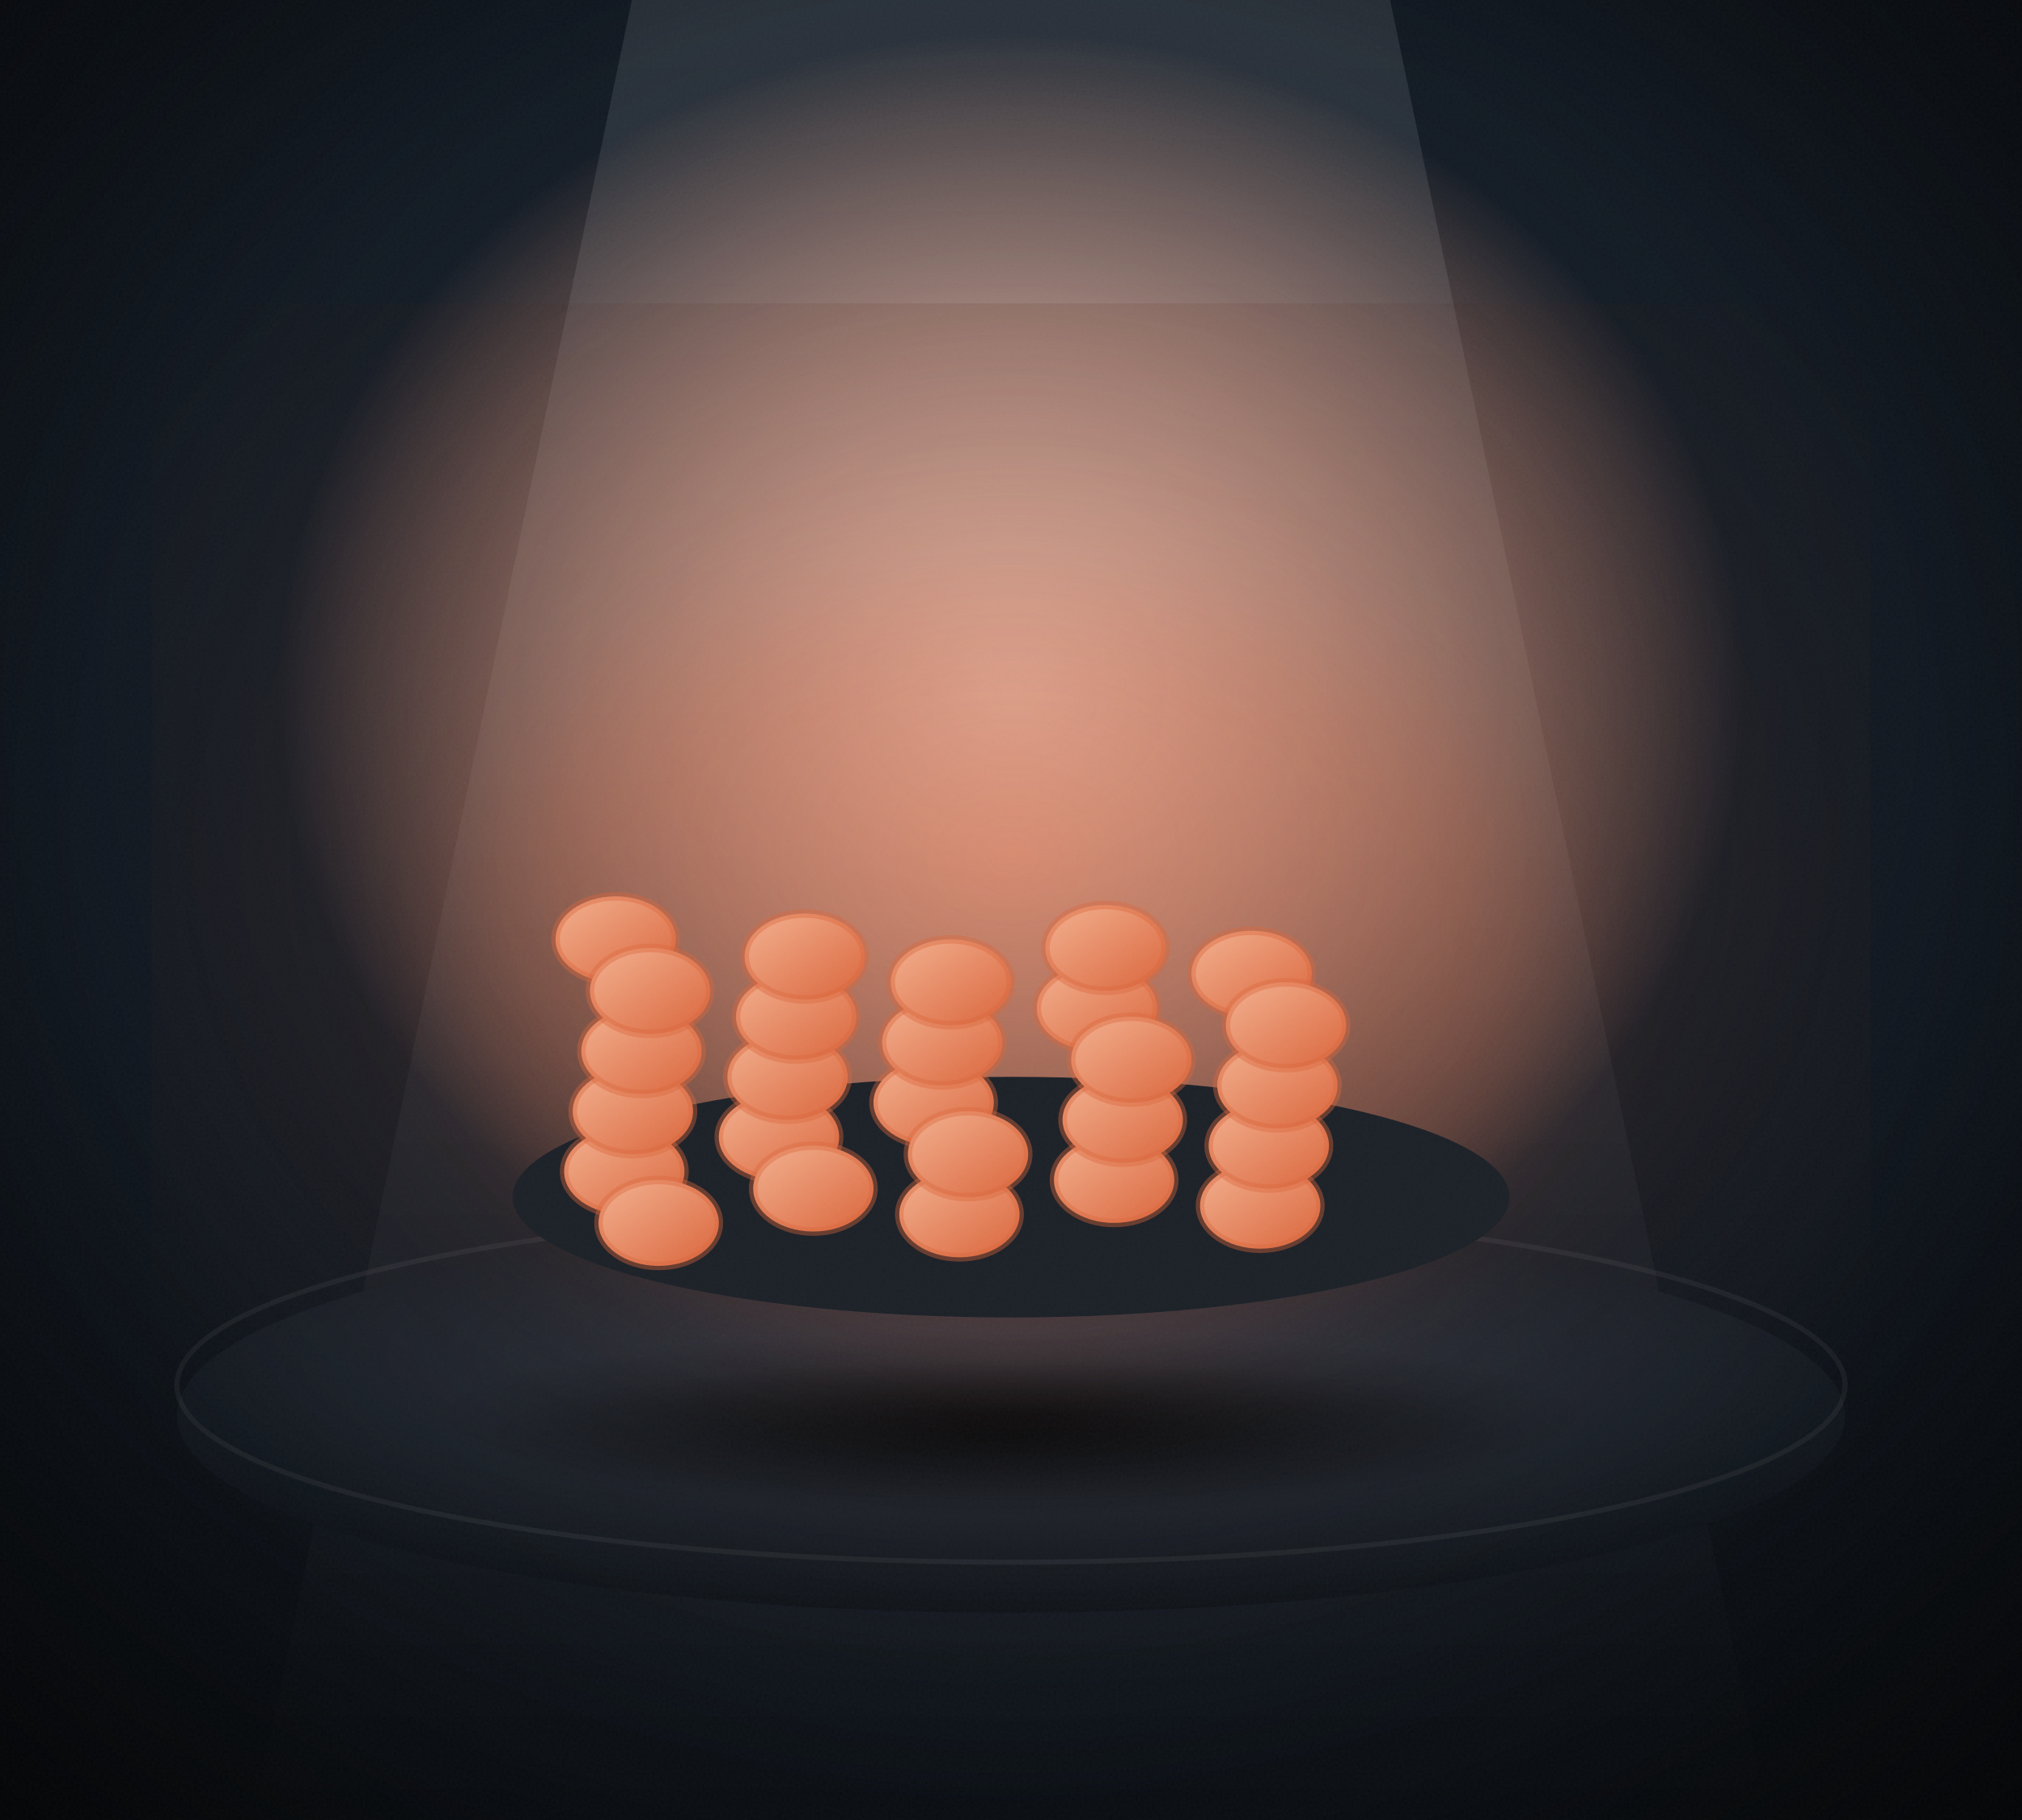
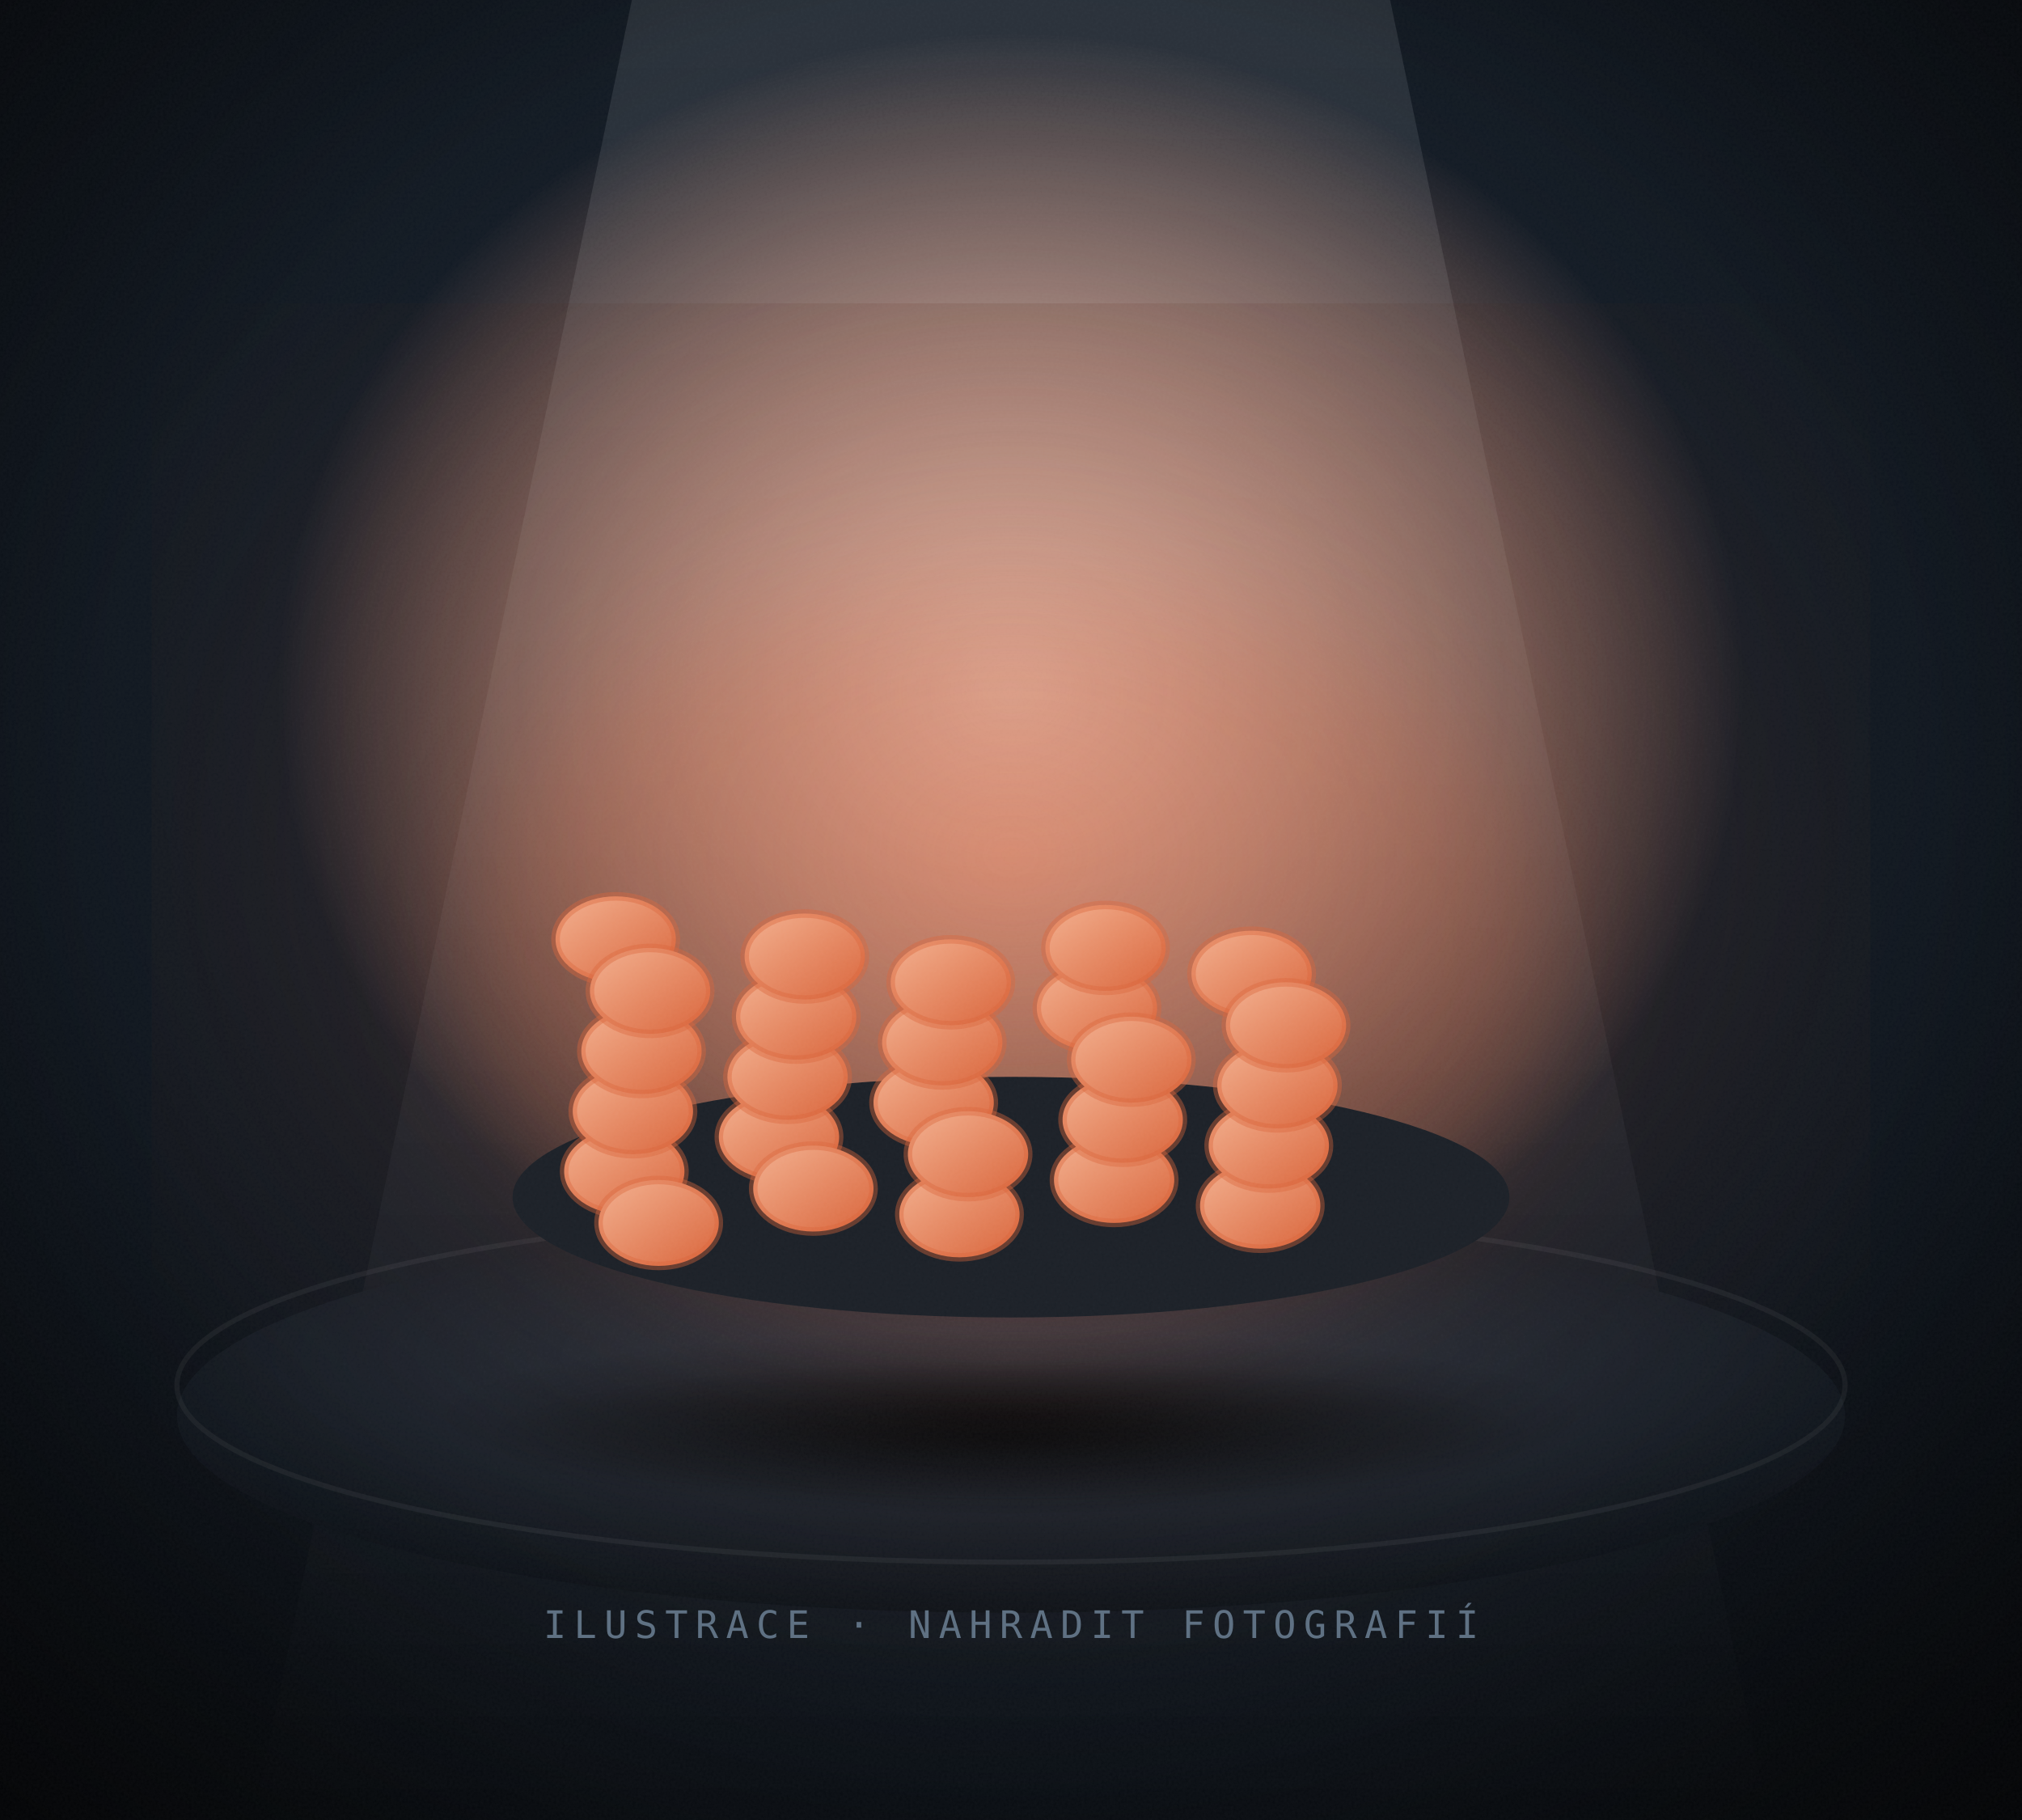
<svg xmlns="http://www.w3.org/2000/svg" viewBox="0 0 800 720" width="800" height="720">
  <defs>
    <radialGradient id="bg-lentils" cx="50%" cy="38%" r="80%">
      <stop offset="0%" stop-color="#d9643a" stop-opacity="0.28" />
      <stop offset="45%" stop-color="#121a24" />
      <stop offset="100%" stop-color="#06080b" />
    </radialGradient>
    <linearGradient id="beam-lentils" x1="0" y1="0" x2="0" y2="1">
      <stop offset="0%" stop-color="#ffffff" stop-opacity="0.10" />
      <stop offset="100%" stop-color="#ffffff" stop-opacity="0" />
    </linearGradient>
    <radialGradient id="slab-lentils" cx="50%" cy="35%" r="65%">
      <stop offset="0%" stop-color="#2a3644" />
      <stop offset="70%" stop-color="#151c25" />
      <stop offset="100%" stop-color="#0c1117" />
    </radialGradient>
    <radialGradient id="shadow-lentils" cx="50%" cy="50%" r="50%">
      <stop offset="0%" stop-color="#000" stop-opacity="0.65" />
      <stop offset="100%" stop-color="#000" stop-opacity="0" />
    </radialGradient>
    <radialGradient id="vig-lentils" cx="50%" cy="45%" r="75%">
      <stop offset="60%" stop-color="#000" stop-opacity="0" />
      <stop offset="100%" stop-color="#000" stop-opacity="0.55" />
    </radialGradient>
    <filter id="grain-lentils">
      <feTurbulence type="fractalNoise" baseFrequency="0.9" numOctaves="2" stitchTiles="stitch" />
      <feColorMatrix values="0 0 0 0 1  0 0 0 0 1  0 0 0 0 1  0 0 0 0.05 0" />
    </filter>
    <filter id="soft-lentils" x="-20%" y="-20%" width="140%" height="140%">
      <feGaussianBlur stdDeviation="22" />
    </filter>
  </defs>
  <rect width="800" height="720" fill="url(#bg-lentils)" />
  <path d="M250,0 L550,0 L700,720 L100,720 Z" fill="url(#beam-lentils)" />
  <ellipse cx="400" cy="560" rx="330" ry="78" fill="url(#slab-lentils)" />
  <ellipse cx="400" cy="548" rx="330" ry="70" fill="none" stroke="#ffffff" stroke-opacity="0.06" stroke-width="2" />
  <ellipse cx="400" cy="560" rx="230" ry="34" fill="url(#shadow-lentils)" />
  <ellipse cx="400" cy="380" rx="220" ry="150" fill="#d9643a" opacity="0.18" filter="url(#soft-lentils)" />
  <svg x="60" y="120" width="680" height="544" viewBox="0 0 200 160" class="" aria-hidden="true">
    <defs>
      <radialGradient id="gpulsesd9643abg" cx="50%" cy="40%" r="70%">
        <stop offset="0%" stop-color="#d9643a" stop-opacity="0.35" />
        <stop offset="100%" stop-color="#0a0d12" stop-opacity="0" />
      </radialGradient>
      <linearGradient id="gpulsesd9643a" x1="0" y1="0" x2="1" y2="1">
        <stop offset="0%" stop-color="#f3b08f" />
        <stop offset="100%" stop-color="#d9643a" />
      </linearGradient>
      <radialGradient id="gpulsesd9643ash" cx="50%" cy="50%" r="50%">
        <stop offset="0%" stop-color="#000" stop-opacity="0.55" />
        <stop offset="100%" stop-color="#000" stop-opacity="0" />
      </radialGradient>
    </defs>
    <rect width="200" height="160" fill="url(#gpulsesd9643abg)" />
    <ellipse cx="100" cy="132" rx="62" ry="9" fill="url(#gpulsesd9643ash)" />
    <g>
      <ellipse cx="100" cy="104" rx="58" ry="14" fill="#1b2027" />
      <ellipse cx="54" cy="74" rx="7" ry="5" fill="url(#gpulsesd9643a)" stroke="#d9643a" stroke-opacity="0.4" />
      <ellipse cx="91" cy="93" rx="7" ry="5" fill="url(#gpulsesd9643a)" stroke="#d9643a" stroke-opacity="0.4" />
      <ellipse cx="128" cy="78" rx="7" ry="5" fill="url(#gpulsesd9643a)" stroke="#d9643a" stroke-opacity="0.4" />
      <ellipse cx="73" cy="97" rx="7" ry="5" fill="url(#gpulsesd9643a)" stroke="#d9643a" stroke-opacity="0.4" />
      <ellipse cx="110" cy="82" rx="7" ry="5" fill="url(#gpulsesd9643a)" stroke="#d9643a" stroke-opacity="0.4" />
      <ellipse cx="55" cy="101" rx="7" ry="5" fill="url(#gpulsesd9643a)" stroke="#d9643a" stroke-opacity="0.4" />
      <ellipse cx="92" cy="86" rx="7" ry="5" fill="url(#gpulsesd9643a)" stroke="#d9643a" stroke-opacity="0.4" />
      <ellipse cx="129" cy="105" rx="7" ry="5" fill="url(#gpulsesd9643a)" stroke="#d9643a" stroke-opacity="0.4" />
      <ellipse cx="74" cy="90" rx="7" ry="5" fill="url(#gpulsesd9643a)" stroke="#d9643a" stroke-opacity="0.4" />
      <ellipse cx="111" cy="75" rx="7" ry="5" fill="url(#gpulsesd9643a)" stroke="#d9643a" stroke-opacity="0.4" />
      <ellipse cx="56" cy="94" rx="7" ry="5" fill="url(#gpulsesd9643a)" stroke="#d9643a" stroke-opacity="0.4" />
      <ellipse cx="93" cy="79" rx="7" ry="5" fill="url(#gpulsesd9643a)" stroke="#d9643a" stroke-opacity="0.4" />
      <ellipse cx="130" cy="98" rx="7" ry="5" fill="url(#gpulsesd9643a)" stroke="#d9643a" stroke-opacity="0.4" />
      <ellipse cx="75" cy="83" rx="7" ry="5" fill="url(#gpulsesd9643a)" stroke="#d9643a" stroke-opacity="0.4" />
      <ellipse cx="112" cy="102" rx="7" ry="5" fill="url(#gpulsesd9643a)" stroke="#d9643a" stroke-opacity="0.4" />
      <ellipse cx="57" cy="87" rx="7" ry="5" fill="url(#gpulsesd9643a)" stroke="#d9643a" stroke-opacity="0.4" />
      <ellipse cx="94" cy="106" rx="7" ry="5" fill="url(#gpulsesd9643a)" stroke="#d9643a" stroke-opacity="0.4" />
      <ellipse cx="131" cy="91" rx="7" ry="5" fill="url(#gpulsesd9643a)" stroke="#d9643a" stroke-opacity="0.4" />
      <ellipse cx="76" cy="76" rx="7" ry="5" fill="url(#gpulsesd9643a)" stroke="#d9643a" stroke-opacity="0.4" />
      <ellipse cx="113" cy="95" rx="7" ry="5" fill="url(#gpulsesd9643a)" stroke="#d9643a" stroke-opacity="0.4" />
      <ellipse cx="58" cy="80" rx="7" ry="5" fill="url(#gpulsesd9643a)" stroke="#d9643a" stroke-opacity="0.4" />
      <ellipse cx="95" cy="99" rx="7" ry="5" fill="url(#gpulsesd9643a)" stroke="#d9643a" stroke-opacity="0.4" />
      <ellipse cx="132" cy="84" rx="7" ry="5" fill="url(#gpulsesd9643a)" stroke="#d9643a" stroke-opacity="0.4" />
      <ellipse cx="77" cy="103" rx="7" ry="5" fill="url(#gpulsesd9643a)" stroke="#d9643a" stroke-opacity="0.4" />
      <ellipse cx="114" cy="88" rx="7" ry="5" fill="url(#gpulsesd9643a)" stroke="#d9643a" stroke-opacity="0.4" />
      <ellipse cx="59" cy="107" rx="7" ry="5" fill="url(#gpulsesd9643a)" stroke="#d9643a" stroke-opacity="0.4" />
    </g>
  </svg>
  <rect width="800" height="720" fill="url(#vig-lentils)" />
  <rect width="800" height="720" filter="url(#grain-lentils)" opacity="0.6" />
+   <text x="400" y="648" text-anchor="middle" font-family="ui-monospace, Menlo, monospace" font-size="15" letter-spacing="3" fill="#5f7183">ILUSTRACE · NAHRADIT FOTOGRAFIÍ</text>
</svg>
